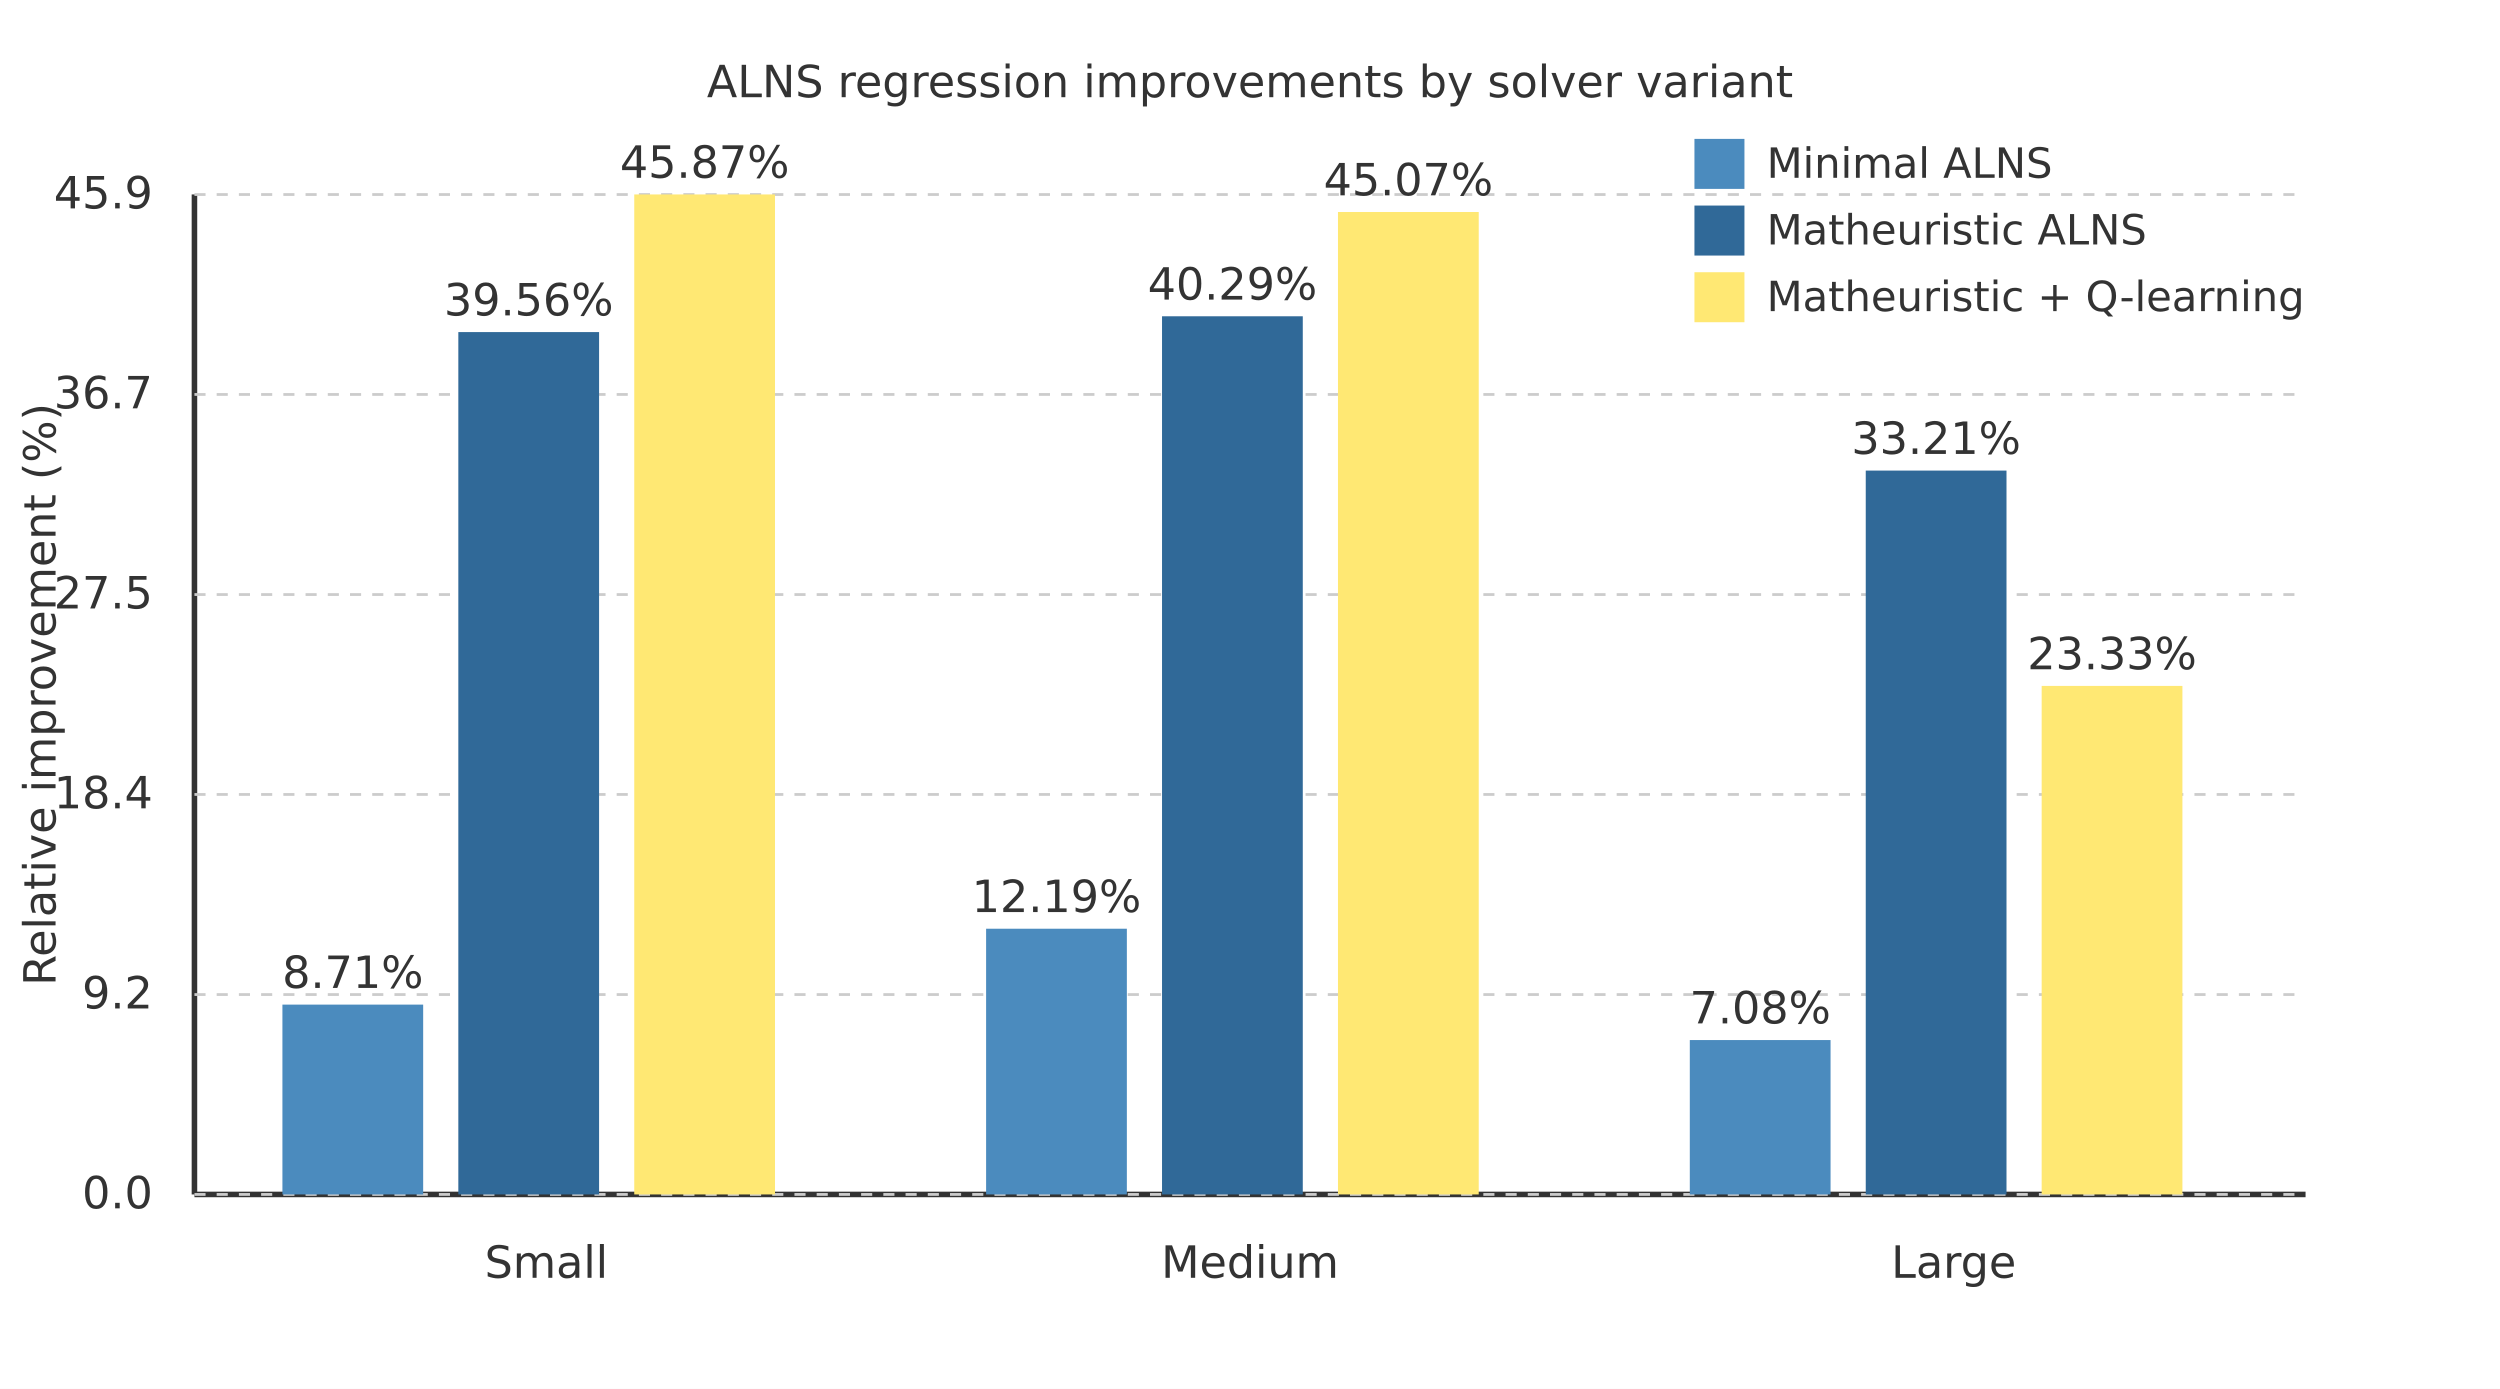
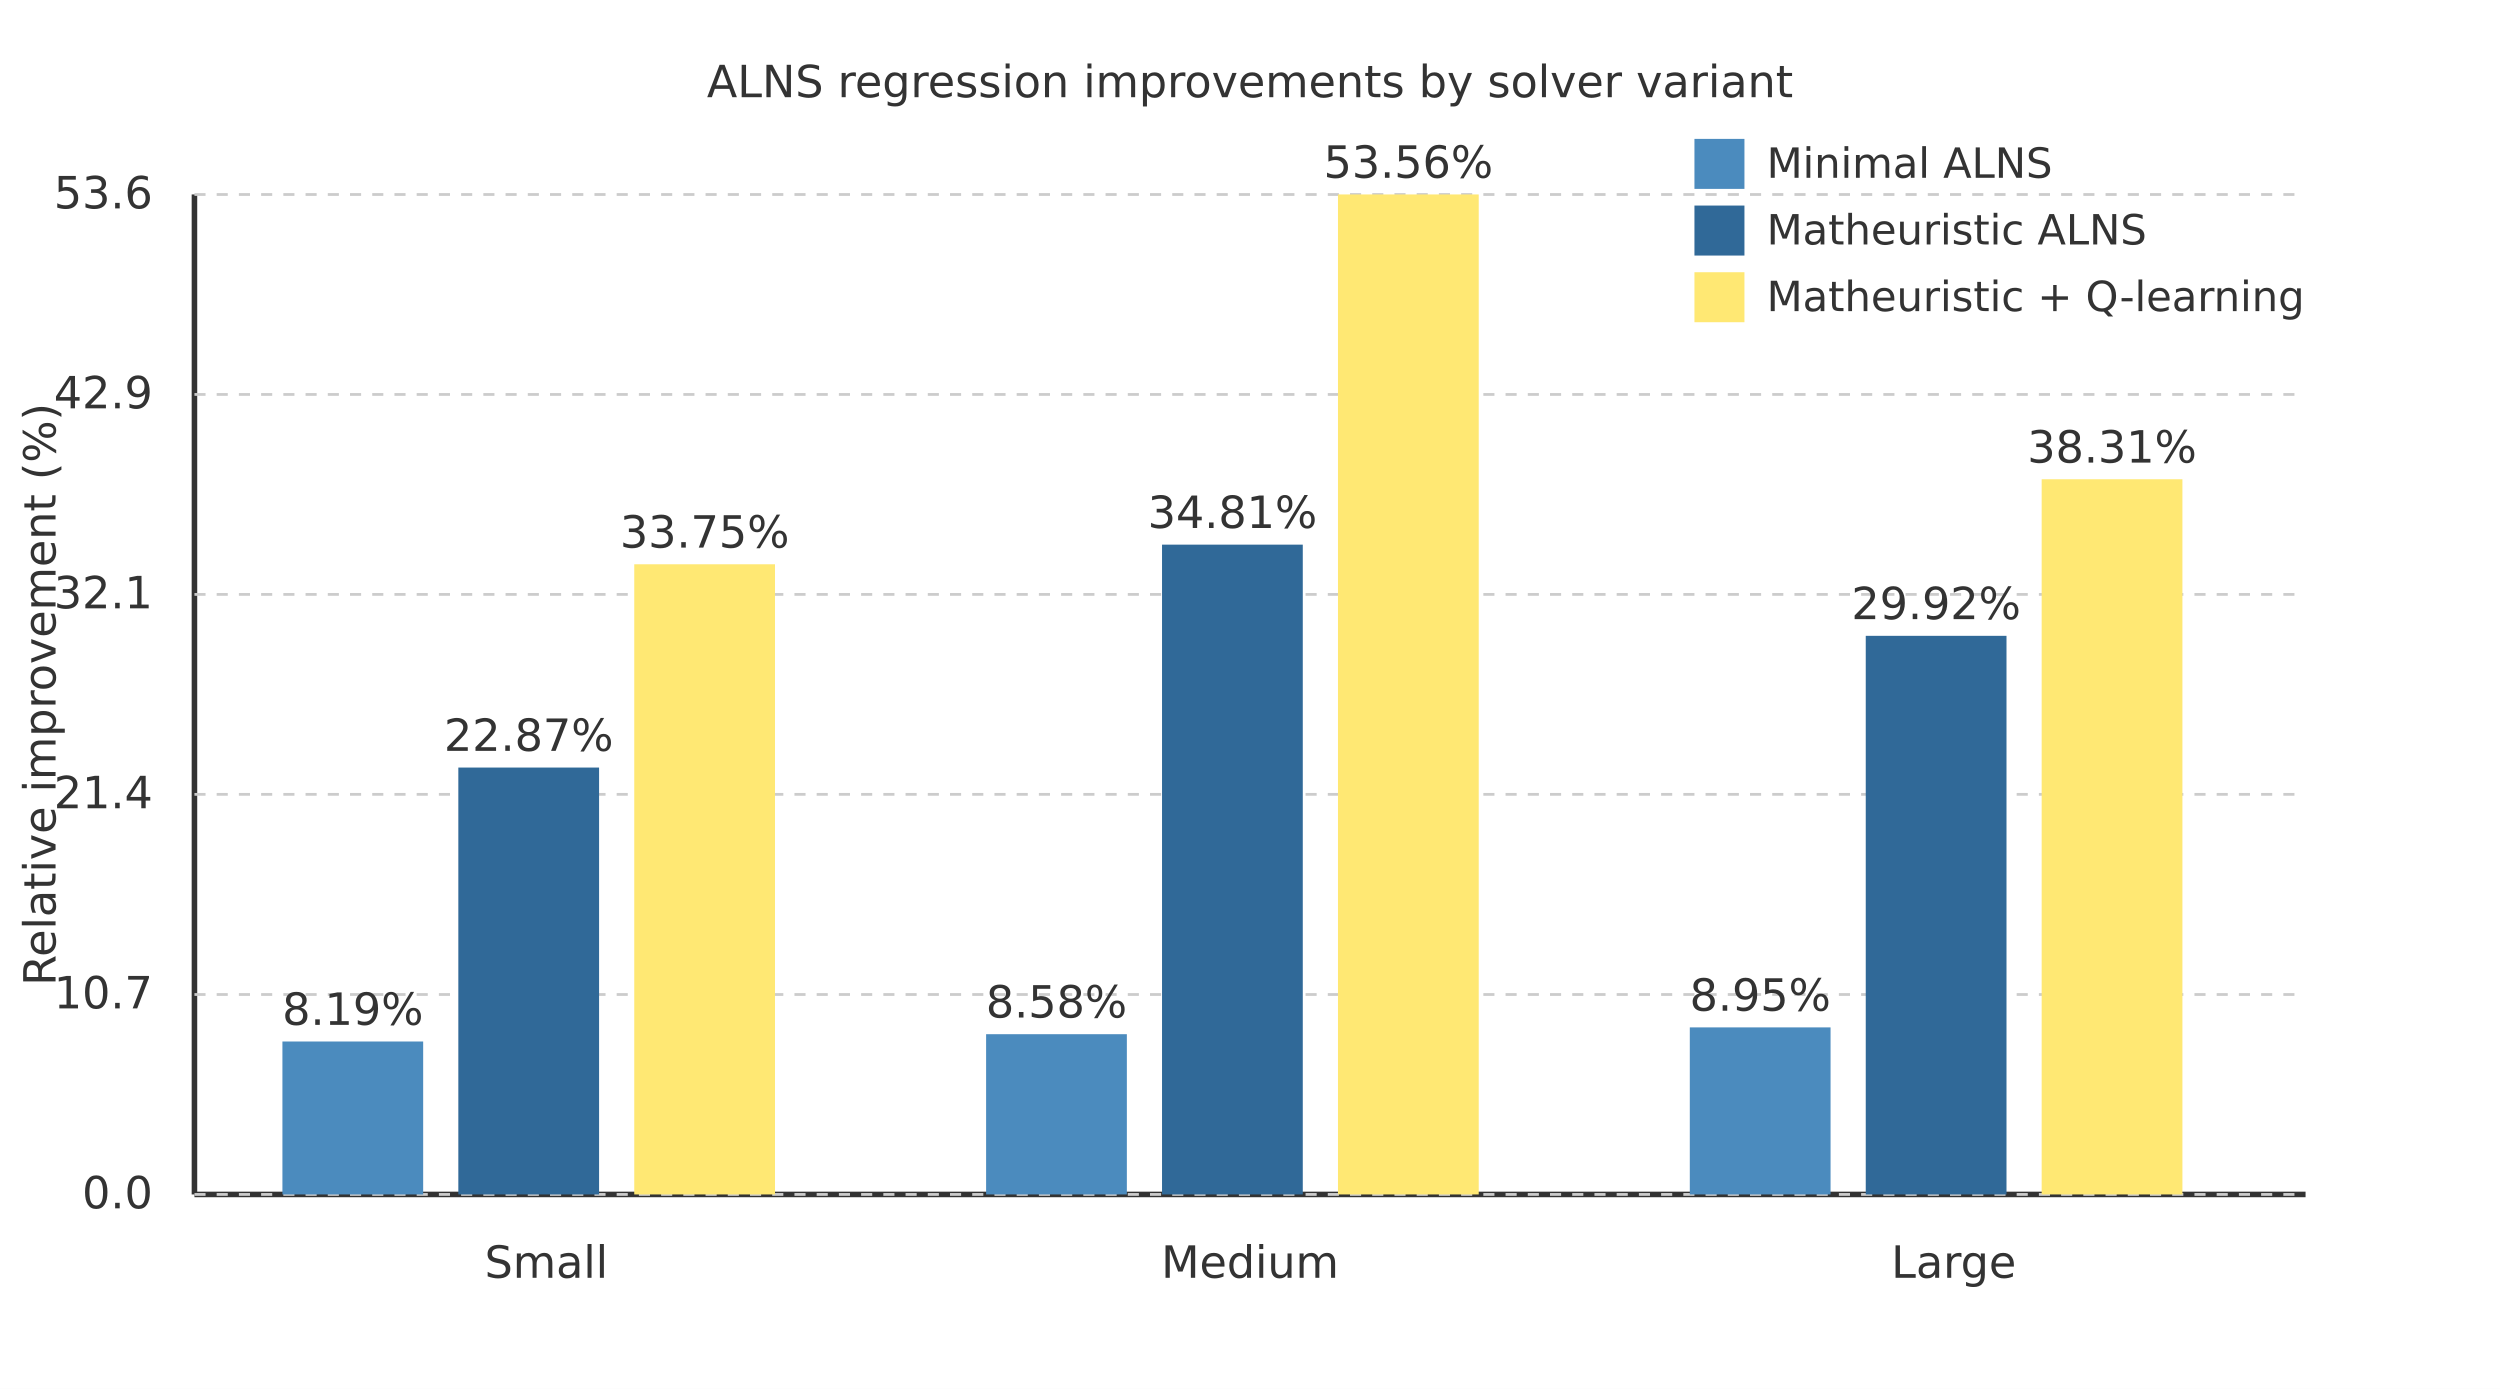
<svg xmlns="http://www.w3.org/2000/svg" width="900" height="500">
  <rect width="900" height="500" fill="white" />
  <style> .axis { stroke: #333; stroke-width: 2; }
          .grid { stroke: #ccc; stroke-width: 1; stroke-dasharray: 4 4; }
          .label { font-family: 'DejaVu Sans', Arial, sans-serif; font-size: 16px; fill: #333; }
          .legend { font-size: 15px; } </style>
  <line class="axis" x1="70" y1="70" x2="70" y2="430" />
  <line class="axis" x1="70" y1="430" x2="830" y2="430" />
  <line class="grid" x1="70" y1="430.00" x2="830" y2="430.00" />
  <text class="label" x="55" y="435.00" text-anchor="end">0.0</text>
-   <line class="grid" x1="70" y1="358.04" x2="830" y2="358.04" />
-   <text class="label" x="55" y="363.04" text-anchor="end">9.2</text>
-   <line class="grid" x1="70" y1="286.00" x2="830" y2="286.00" />
-   <text class="label" x="55" y="291.00" text-anchor="end">18.4</text>
-   <line class="grid" x1="70" y1="214.04" x2="830" y2="214.04" />
-   <text class="label" x="55" y="219.04" text-anchor="end">27.5</text>
+   <line class="grid" x1="70" y1="358.02" x2="830" y2="358.02" />
+   <text class="label" x="55" y="363.02" text-anchor="end">10.7</text>
+   <line class="grid" x1="70" y1="285.97" x2="830" y2="285.97" />
+   <text class="label" x="55" y="290.97" text-anchor="end">21.4</text>
+   <line class="grid" x1="70" y1="213.99" x2="830" y2="213.99" />
+   <text class="label" x="55" y="218.99" text-anchor="end">32.1</text>
  <line class="grid" x1="70" y1="142.00" x2="830" y2="142.00" />
-   <text class="label" x="55" y="147.00" text-anchor="end">36.7</text>
-   <line class="grid" x1="70" y1="70.03" x2="830" y2="70.03" />
-   <text class="label" x="55" y="75.03" text-anchor="end">45.9</text>
+   <text class="label" x="55" y="147.00" text-anchor="end">42.9</text>
+   <line class="grid" x1="70" y1="70.02" x2="830" y2="70.02" />
+   <text class="label" x="55" y="75.02" text-anchor="end">53.6</text>
  <text class="label" x="196.67" y="460" text-anchor="middle">Small</text>
-   <rect x="101.67" y="361.66" width="50.67" height="68.34" fill="#4B8BBE" />
-   <text class="label" x="127.00" y="355.66" text-anchor="middle">8.71%</text>
-   <rect x="165.00" y="119.55" width="50.67" height="310.45" fill="#306998" />
-   <text class="label" x="190.33" y="113.55" text-anchor="middle">39.56%</text>
-   <rect x="228.33" y="70.00" width="50.67" height="360.00" fill="#FFE873" />
-   <text class="label" x="253.67" y="64.00" text-anchor="middle">45.87%</text>
+   <rect x="101.67" y="374.94" width="50.67" height="55.06" fill="#4B8BBE" />
+   <text class="label" x="127.00" y="368.94" text-anchor="middle">8.19%</text>
+   <rect x="165.00" y="276.32" width="50.67" height="153.68" fill="#306998" />
+   <text class="label" x="190.33" y="270.32" text-anchor="middle">22.87%</text>
+   <rect x="228.33" y="203.14" width="50.67" height="226.86" fill="#FFE873" />
+   <text class="label" x="253.67" y="197.14" text-anchor="middle">33.75%</text>
  <text class="label" x="450.00" y="460" text-anchor="middle">Medium</text>
-   <rect x="355.00" y="334.34" width="50.67" height="95.66" fill="#4B8BBE" />
-   <text class="label" x="380.33" y="328.34" text-anchor="middle">12.19%</text>
-   <rect x="418.33" y="113.86" width="50.67" height="316.14" fill="#306998" />
-   <text class="label" x="443.67" y="107.86" text-anchor="middle">40.29%</text>
-   <rect x="481.67" y="76.32" width="50.67" height="353.68" fill="#FFE873" />
-   <text class="label" x="507.00" y="70.32" text-anchor="middle">45.07%</text>
+   <rect x="355.00" y="372.31" width="50.67" height="57.69" fill="#4B8BBE" />
+   <text class="label" x="380.33" y="366.31" text-anchor="middle">8.58%</text>
+   <rect x="418.33" y="196.07" width="50.67" height="233.93" fill="#306998" />
+   <text class="label" x="443.67" y="190.07" text-anchor="middle">34.81%</text>
+   <rect x="481.67" y="70.00" width="50.67" height="360.00" fill="#FFE873" />
+   <text class="label" x="507.00" y="64.00" text-anchor="middle">53.56%</text>
  <text class="label" x="703.33" y="460" text-anchor="middle">Large</text>
-   <rect x="608.33" y="374.42" width="50.67" height="55.58" fill="#4B8BBE" />
-   <text class="label" x="633.67" y="368.42" text-anchor="middle">7.08%</text>
-   <rect x="671.67" y="169.41" width="50.67" height="260.59" fill="#306998" />
-   <text class="label" x="697.00" y="163.41" text-anchor="middle">33.21%</text>
-   <rect x="735.00" y="246.93" width="50.67" height="183.07" fill="#FFE873" />
-   <text class="label" x="760.33" y="240.93" text-anchor="middle">23.33%</text>
+   <rect x="608.33" y="369.86" width="50.67" height="60.14" fill="#4B8BBE" />
+   <text class="label" x="633.67" y="363.86" text-anchor="middle">8.95%</text>
+   <rect x="671.67" y="228.90" width="50.67" height="201.10" fill="#306998" />
+   <text class="label" x="697.00" y="222.90" text-anchor="middle">29.92%</text>
+   <rect x="735.00" y="172.53" width="50.67" height="257.47" fill="#FFE873" />
+   <text class="label" x="760.33" y="166.53" text-anchor="middle">38.31%</text>
  <rect x="610" y="50" width="18" height="18" fill="#4B8BBE" />
  <text class="label legend" x="636" y="64">Minimal ALNS</text>
  <rect x="610" y="74" width="18" height="18" fill="#306998" />
  <text class="label legend" x="636" y="88">Matheuristic ALNS</text>
  <rect x="610" y="98" width="18" height="18" fill="#FFE873" />
  <text class="label legend" x="636" y="112">Matheuristic + Q-learning</text>
  <text class="label" x="450.0" y="35.0" text-anchor="middle">ALNS regression improvements by solver variant</text>
  <text class="label" x="20" y="250.0" text-anchor="middle" transform="rotate(-90 20,250.0)">Relative improvement (%)</text>
</svg>
